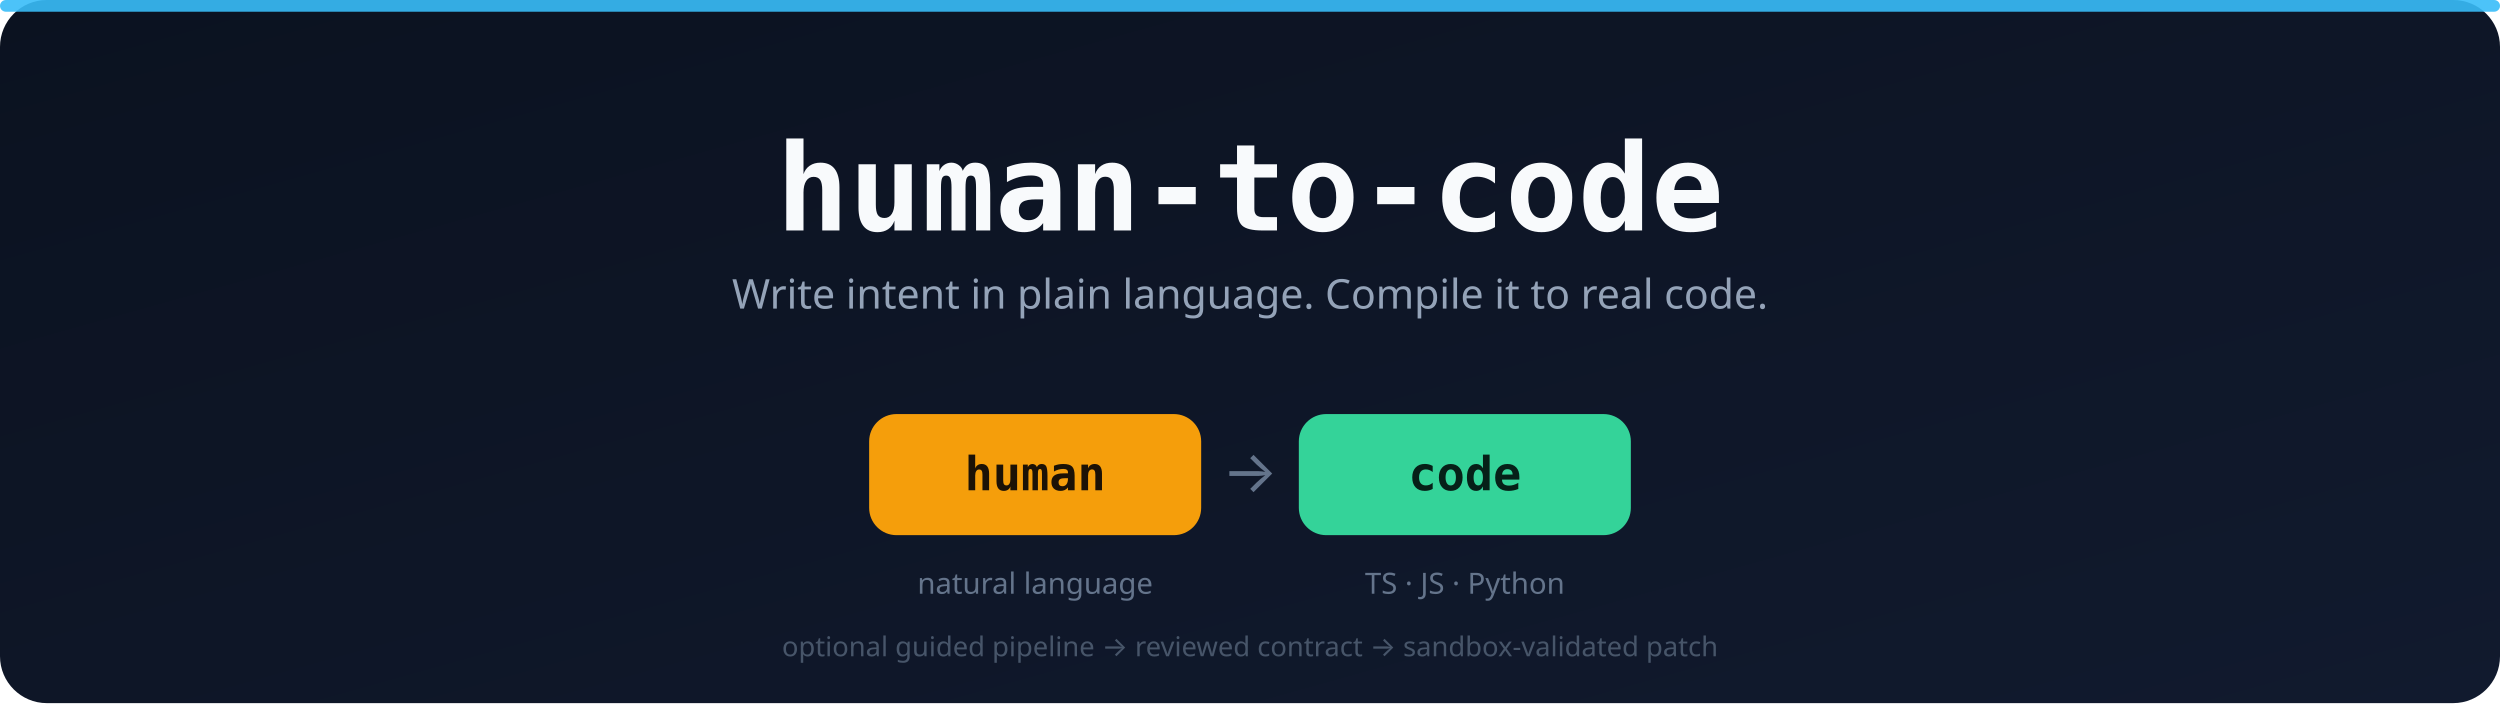
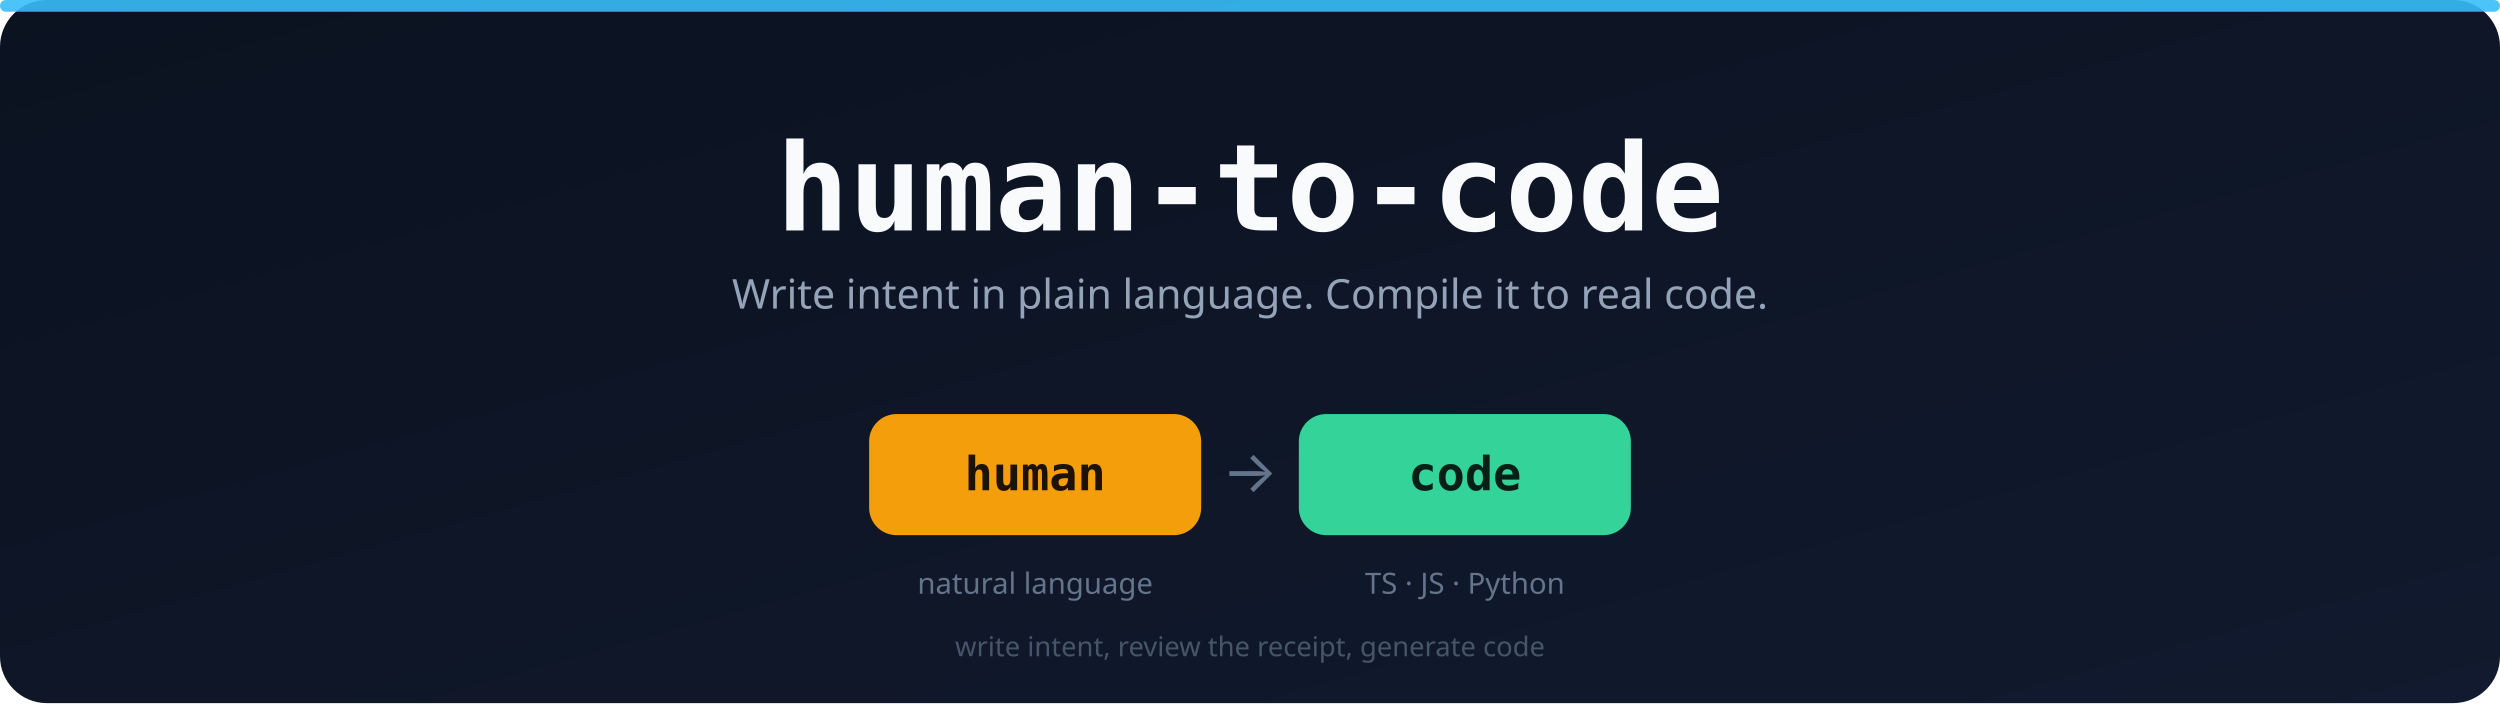
- <svg xmlns="http://www.w3.org/2000/svg" viewBox="0 0 1280 360" width="1280" height="360" role="img" aria-label="human-to-code — write intent in plain language, compile it to real code">
+ <svg xmlns="http://www.w3.org/2000/svg" viewBox="0 0 1280 360" width="1280" height="360" role="img" aria-label="human-to-code - write intent in plain language, compile it to real code">
  <defs>
    <linearGradient id="bg" x1="0" y1="0" x2="1" y2="1">
      <stop offset="0" stop-color="#0b1220" />
      <stop offset="1" stop-color="#111a2e" />
    </linearGradient>
    <style>
      .mono { font-family: 'SFMono-Regular','Menlo','Consolas',ui-monospace,monospace; }
      .sans { font-family: 'Segoe UI',system-ui,-apple-system,'Helvetica Neue',sans-serif; }
    </style>
  </defs>
  <rect x="0" y="0" width="1280" height="360" rx="24" fill="url(#bg)" />
  <rect x="0" y="0" width="1280" height="6" rx="3" fill="#38bdf8" opacity="0.9" />
  <text x="640" y="118" text-anchor="middle" class="mono" font-size="62" font-weight="700" fill="#f8fafc">human-to-code</text>
  <text x="640" y="158" text-anchor="middle" class="sans" font-size="21" fill="#94a3b8">Write intent in plain language. Compile it to real code.</text>
  <g>
    <rect x="445" y="212" width="170" height="62" rx="14" fill="#f59e0b" />
    <text x="530" y="251" text-anchor="middle" class="mono" font-size="24" font-weight="700" fill="#1c1206">human</text>
    <text x="640" y="252" text-anchor="middle" class="sans" font-size="30" fill="#64748b">→</text>
    <rect x="665" y="212" width="170" height="62" rx="14" fill="#34d399" />
    <text x="750" y="251" text-anchor="middle" class="mono" font-size="24" font-weight="700" fill="#062018">code</text>
  </g>
  <text x="530" y="304" text-anchor="middle" class="sans" font-size="15" fill="#64748b">natural language</text>
  <text x="750" y="304" text-anchor="middle" class="sans" font-size="15" fill="#64748b">TS · JS · Python</text>
-   <text x="640" y="336" text-anchor="middle" class="sans" font-size="14" fill="#475569">optional guided pipeline → reviewed contract → sandbox-validated patch</text>
+   <text x="640" y="336" text-anchor="middle" class="sans" font-size="14" fill="#475569">write intent, review the receipt, generate code</text>
</svg>
